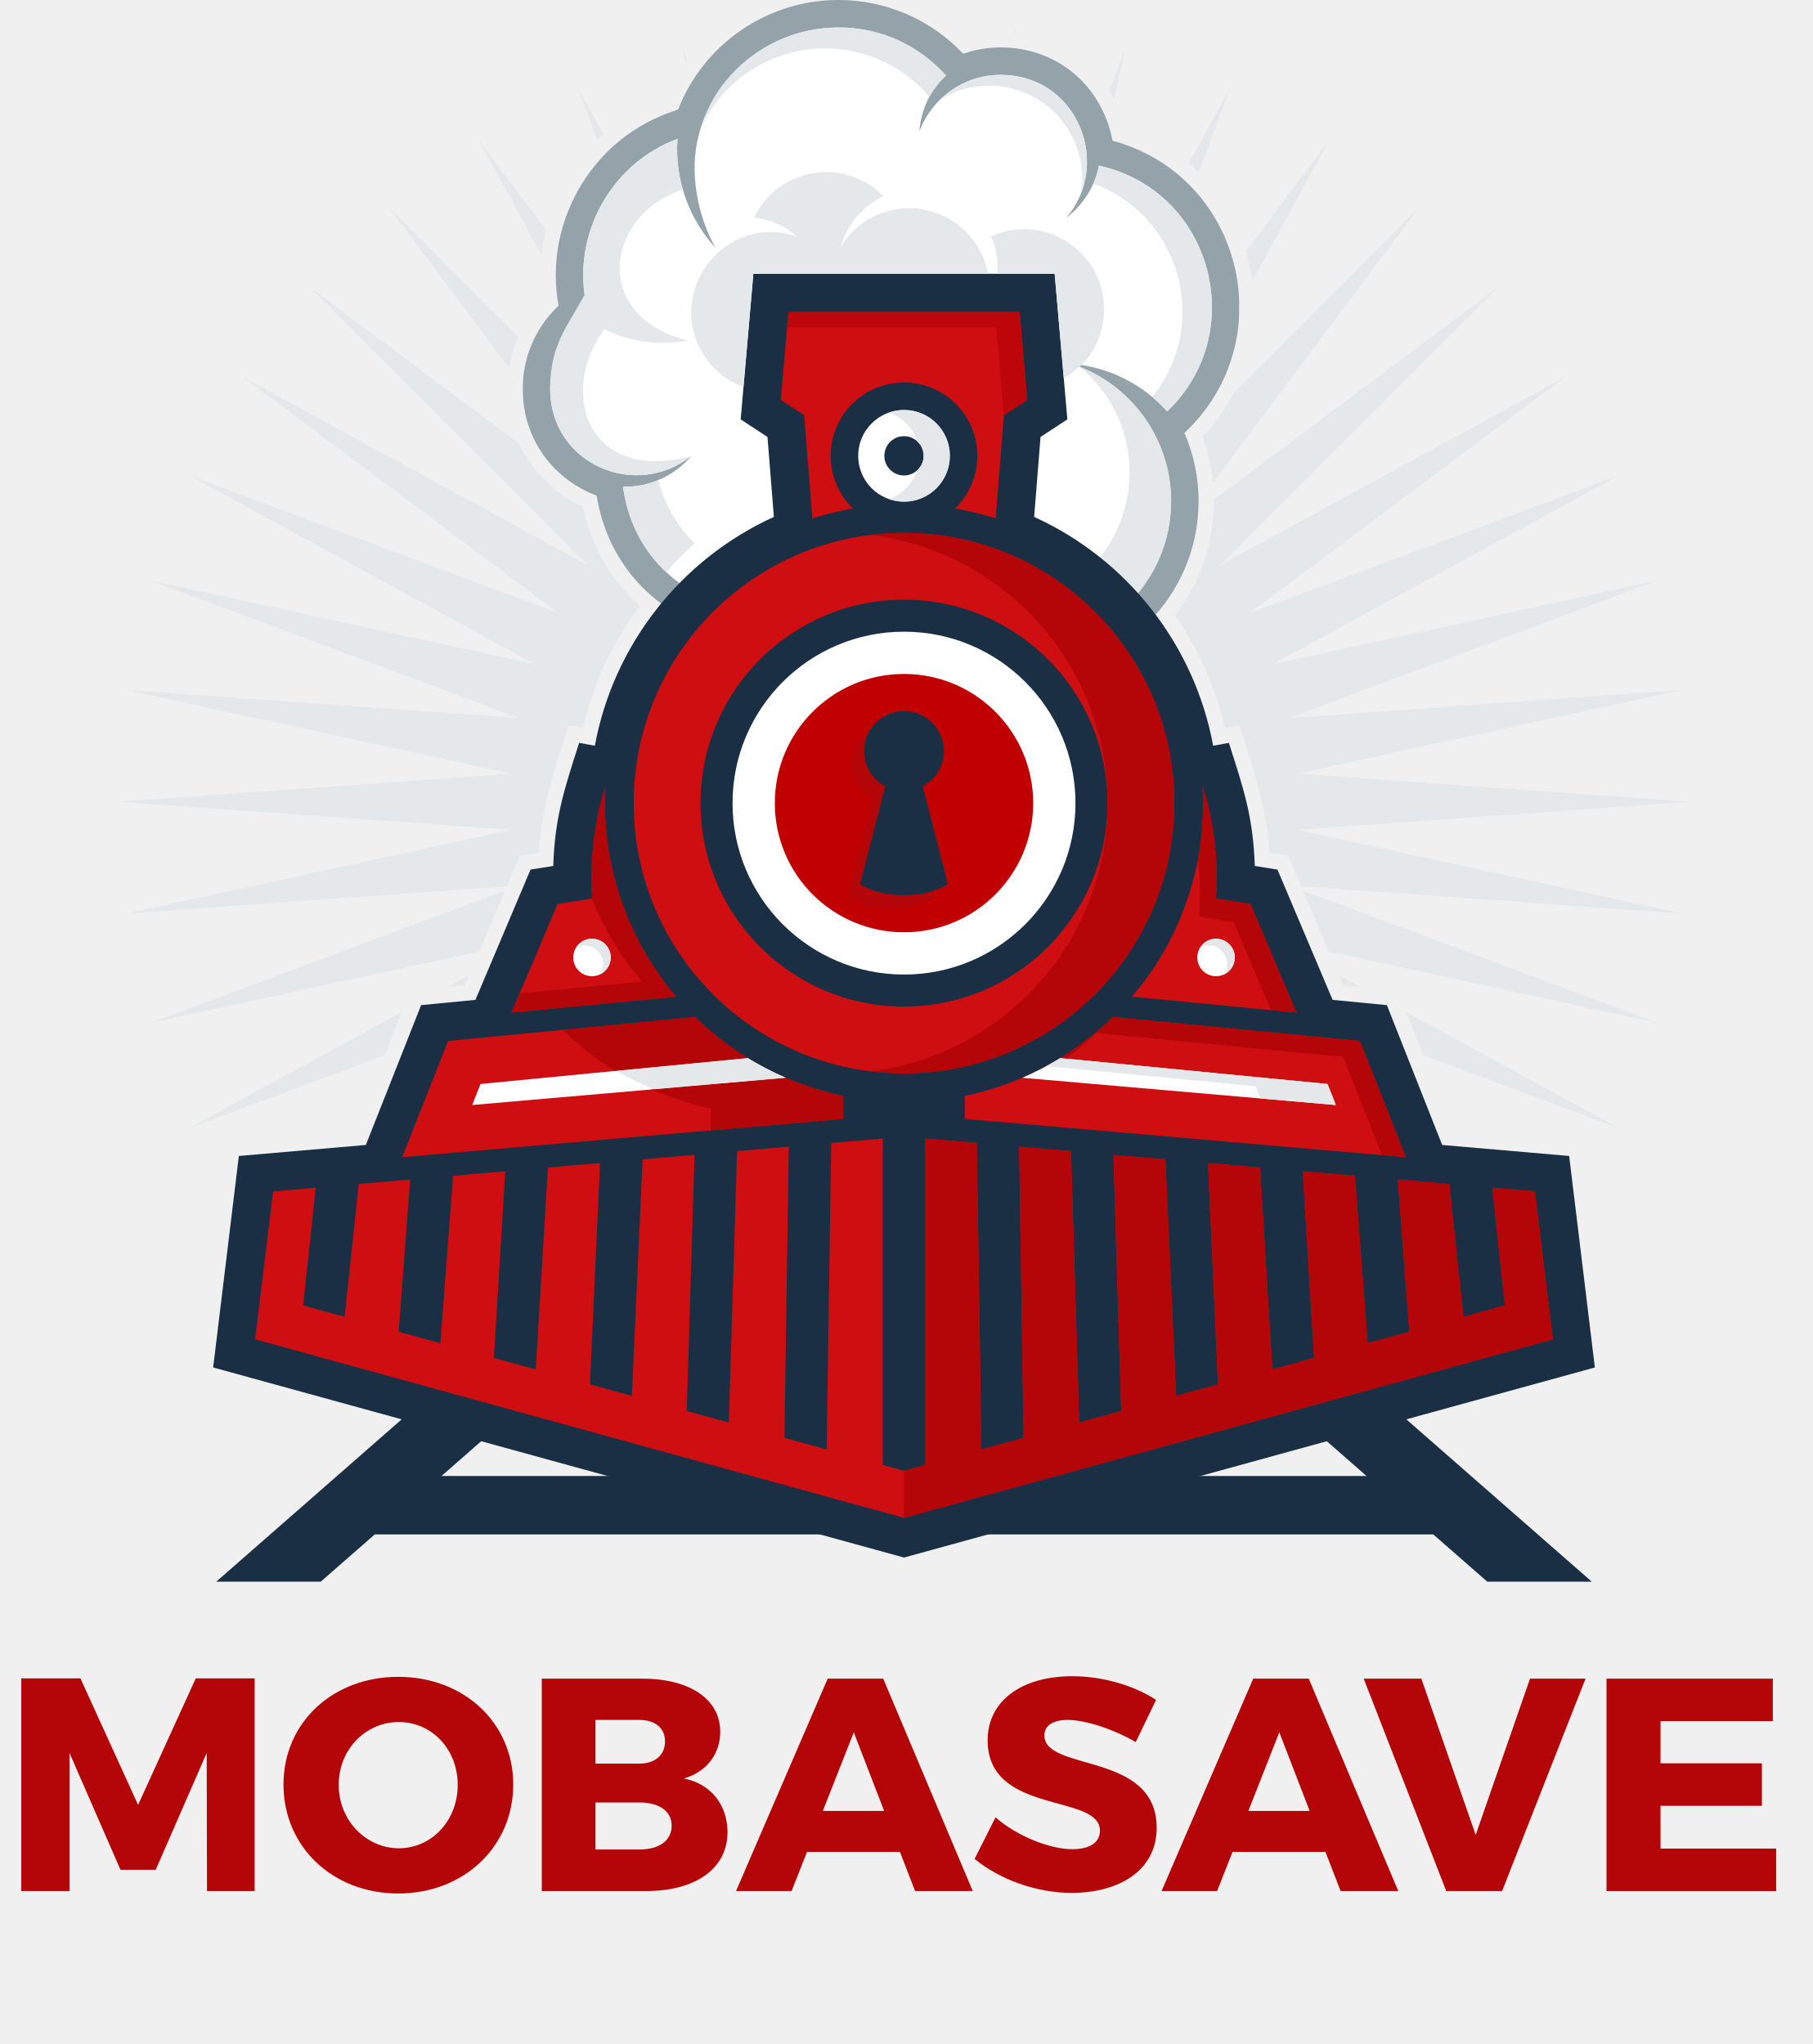
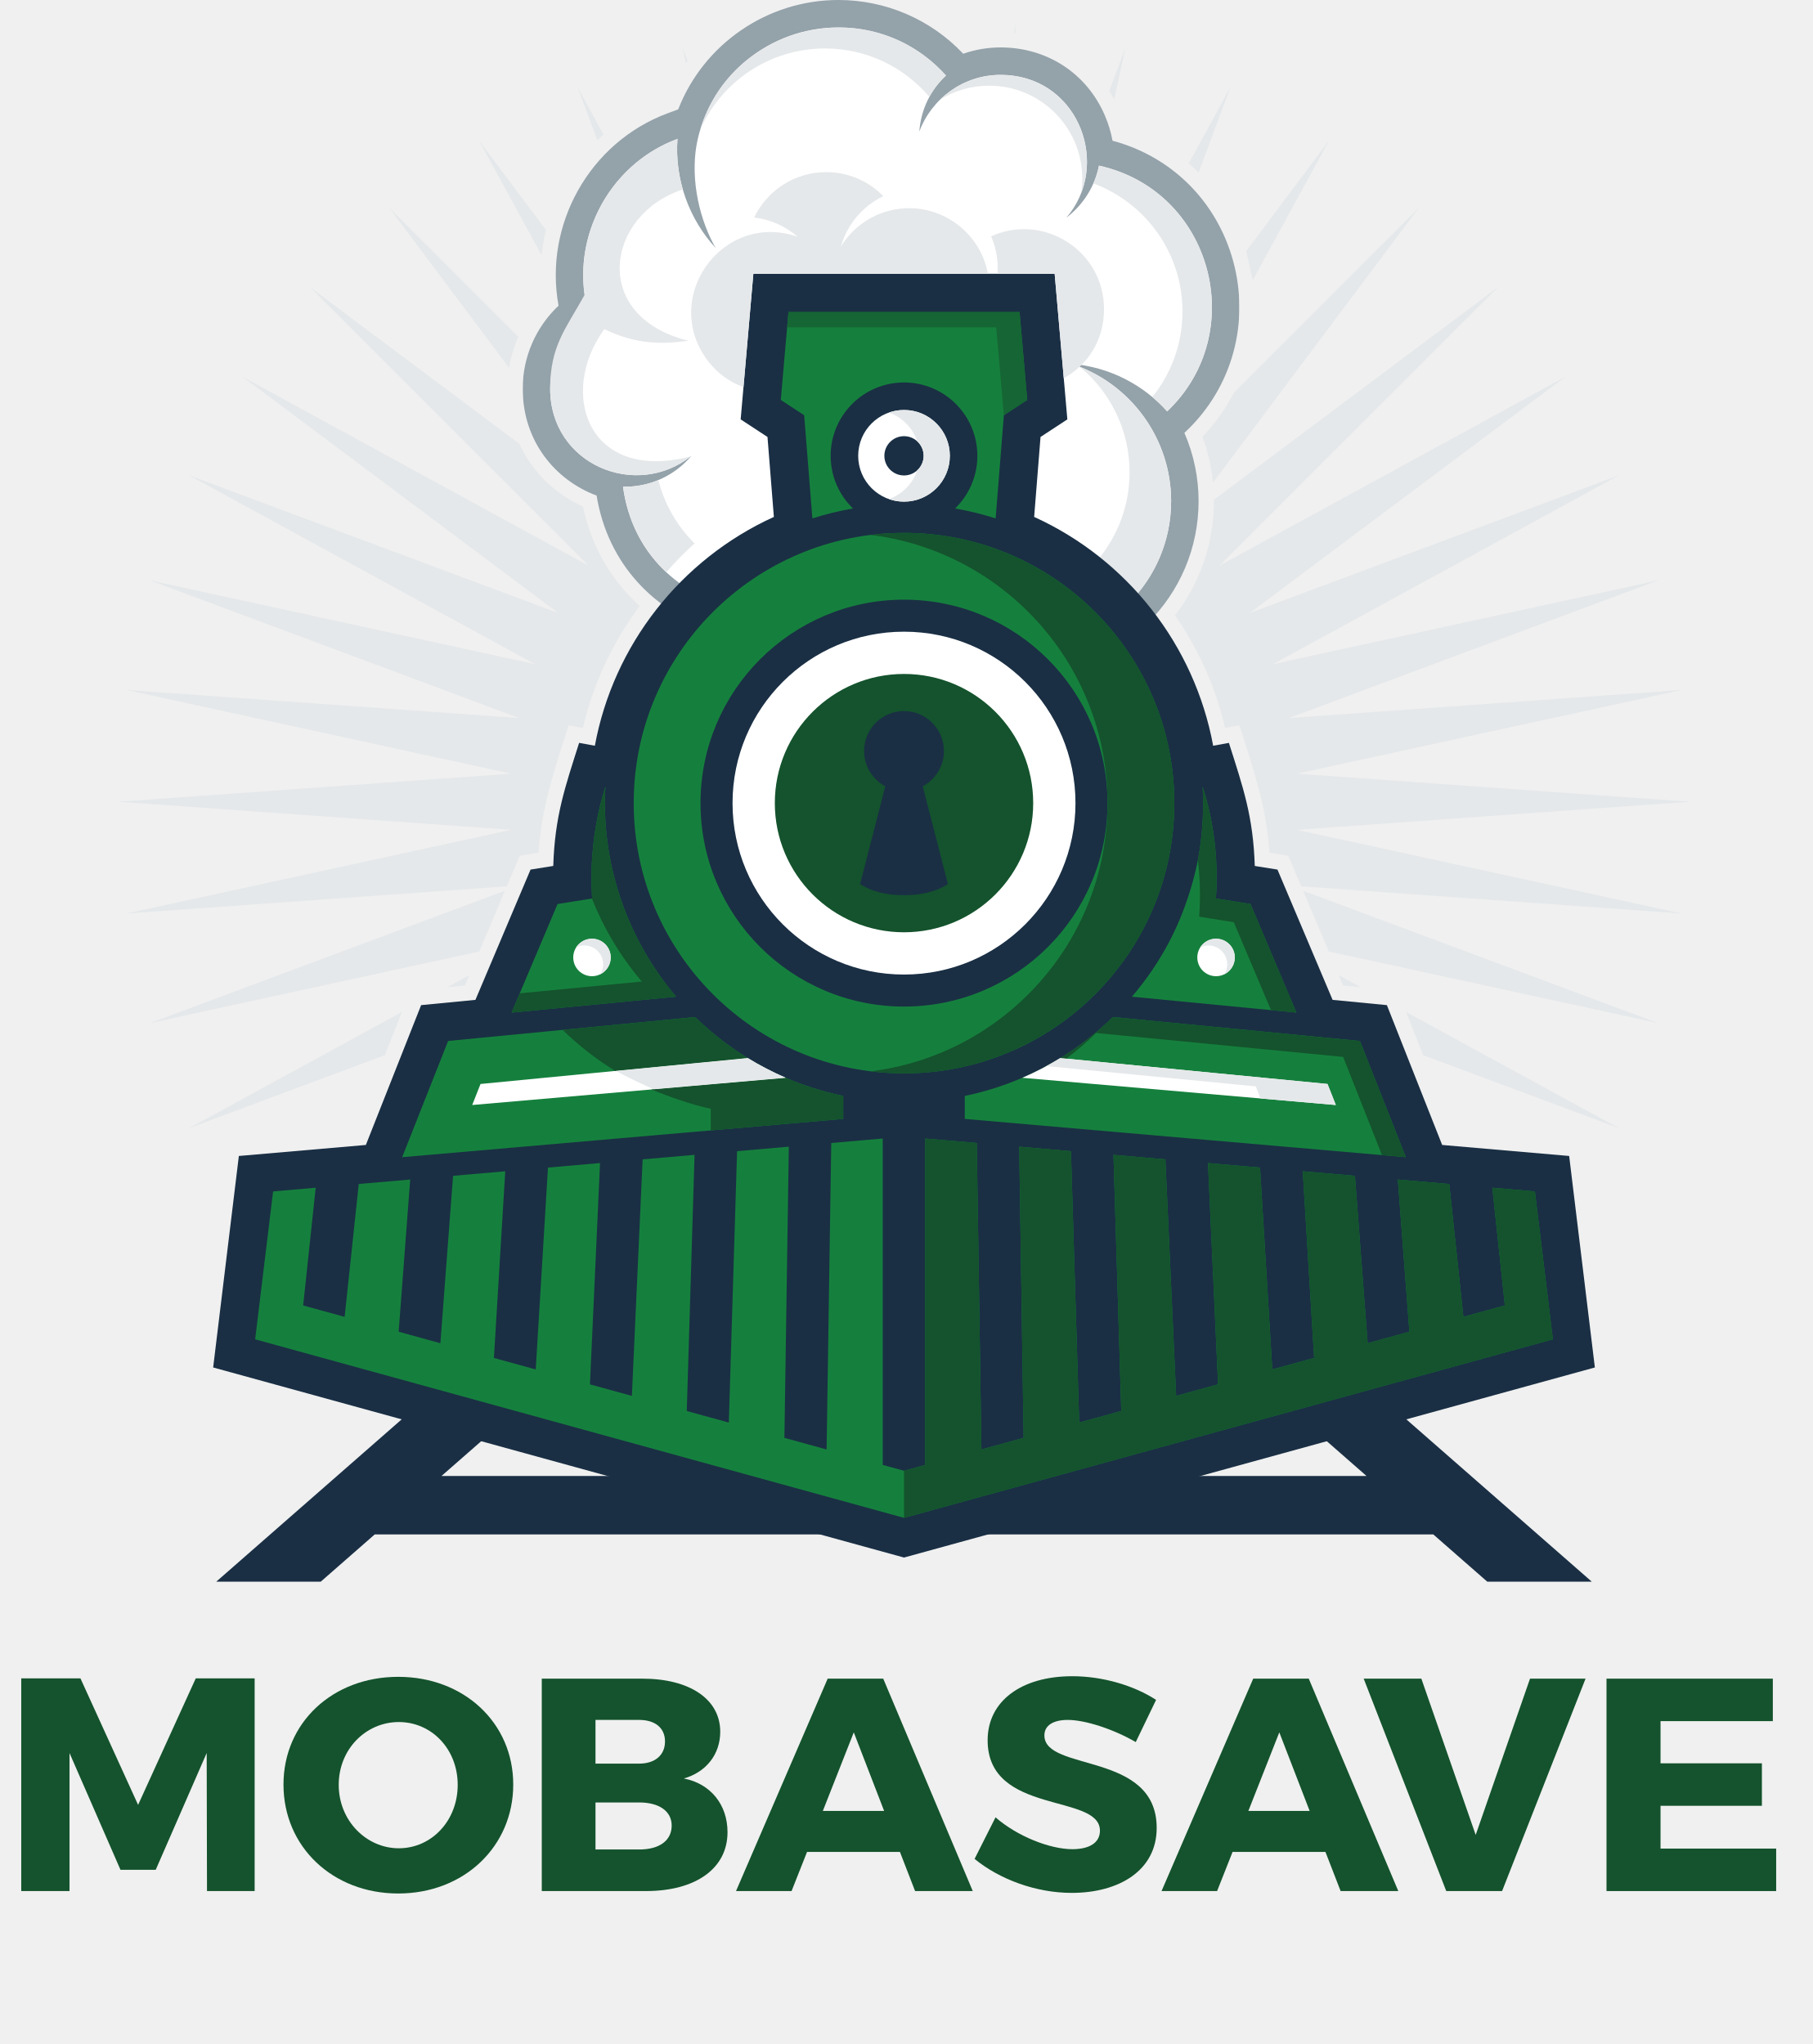
<svg xmlns="http://www.w3.org/2000/svg" xmlns:xlink="http://www.w3.org/1999/xlink" width="282px" height="318px" viewBox="0 0 282 318" version="1.1">
  <defs>
    <polygon id="path-1" points="0 0 111.473 0 111.473 104.688 0 104.688" />
    <polygon id="path-3" points="0 317.786 281.229 317.786 281.229 0 0 0" />
  </defs>
  <g id="Page-1" stroke="none" stroke-width="1" fill="none" fill-rule="evenodd">
    <g id="mobasave">
      <polygon id="Fill-1" fill="#1A2F44" points="64.413 219.126 80.667 219.126 68.667 229.634 212.56 229.634 200.56 219.126 216.815 219.126 247.59 246.071 231.335 246.071 222.94 238.722 58.286 238.722 49.892 246.071 33.638 246.071" />
      <g id="Group-56">
        <g id="Group-4" transform="translate(81.305, 0)">
          <mask id="mask-2" fill="white">
            <use xlink:href="#path-1" />
          </mask>
          <g id="Clip-3" />
          <path d="M11.494,77.1 C5.038,74.689 0,68.618 0,60.469 C0,55.523 2.051,50.876 5.575,47.557 C3.264,34.986 10.379,22.116 22.597,17.604 L24.187,17.015 C28.114,6.901 37.996,-0.001 49.103,-0.001 C56.481,-0.001 63.469,3.022 68.518,8.361 C70.351,7.721 72.31,7.378 74.327,7.378 C81.493,7.378 87.694,11.348 90.54,17.942 C91.093,19.224 91.493,20.549 91.741,21.895 C100.909,24.341 107.91,31.287 110.472,40.498 C113.136,50.078 110.41,60.236 103.181,67.097 L102.92,67.344 C104.348,70.629 105.128,74.23 105.128,77.96 C105.128,92.721 93.161,104.688 78.4,104.688 C69.156,104.688 60.763,99.933 55.932,92.445 C41.198,106.102 15.018,98.751 11.494,77.1" id="Fill-2" fill="#94A2AA" mask="url(#mask-2)" />
        </g>
        <path d="M96.909,75.719 C99.731,96.725 127.306,102.094 138.235,84.562 C141.056,93.743 149.601,100.418 159.705,100.418 C172.109,100.418 182.163,90.362 182.163,77.96 C182.163,68.242 175.855,59.606 166.685,56.608 C172.576,57.092 177.823,59.849 181.546,63.999 C194.421,51.782 188.606,29.663 170.941,25.773 C170.286,29.058 168.439,31.91 165.87,33.862 L166.469,33.111 C172.655,24.819 167.343,11.648 155.632,11.648 C149.922,11.648 144.946,15.257 142.991,20.47 C143.259,17.003 144.734,13.982 147.142,11.752 C143.031,7.16 137.057,4.269 130.407,4.269 C119.754,4.269 110.769,11.735 108.519,21.684 C107.327,26.956 108.467,33.215 110.985,37.995 C110.987,37.996 110.988,37.998 110.989,38.002 L111.349,38.609 C107.257,34.221 104.904,27.979 105.379,21.608 C94.461,25.642 88.212,37.809 91.666,49.203 C87.996,51.608 85.574,55.755 85.574,60.469 C85.574,72.32 99.016,77.802 107.549,70.909 C105.011,73.931 101.151,75.819 96.909,75.719" id="Fill-5" fill="#FFFFFF" />
        <path d="M170.069,28.541 C178.159,31.54 183.925,39.327 183.925,48.459 C183.925,53.497 182.17,58.126 179.237,61.768 C180.06,62.456 180.831,63.203 181.547,63.999 C194.422,51.783 188.607,29.662 170.941,25.774 C170.749,26.738 170.454,27.664 170.069,28.541 M153.862,13.331 C161.859,13.331 168.342,19.814 168.342,27.811 C168.342,28.569 168.284,29.314 168.172,30.04 C171.329,21.926 165.978,11.648 155.632,11.648 C152.002,11.648 148.667,13.108 146.218,15.51 C148.436,14.128 151.056,13.331 153.862,13.331" id="Fill-7" fill="#E5E8EA" />
        <path d="M108.042,84.548 C105.348,81.875 103.365,78.484 102.406,74.687 C100.714,75.392 98.852,75.763 96.909,75.718 C97.661,81.31 100.166,85.793 103.643,89.033 C104.999,87.438 106.469,85.939 108.042,84.548" id="Fill-9" fill="#E5E8EA" />
        <path d="M107.099,53.017 C102.915,53.574 98.966,53.617 94,51.21 C86.73,61.203 91.465,75.115 107.419,71.013 C98.879,77.744 85.574,72.259 85.574,60.469 C85.574,53.79 88.009,51.162 90.932,45.877 C89.47,35.53 95.519,25.251 105.379,21.608 C105.18,24.298 105.483,26.963 106.208,29.478 C94.301,33.342 91.666,49.203 107.099,53.017 M128.332,7.542 C134.839,7.542 140.661,10.469 144.556,15.076 C145.228,13.837 146.097,12.721 147.142,11.752 C135.31,-1.463 113.798,3.789 108.915,20.169 C112.218,12.731 119.67,7.542 128.332,7.542" id="Fill-11" fill="#E5E8EA" />
        <path d="M182.163,77.96 C182.163,68.691 176.425,60.406 167.935,57.059 C172.674,60.954 175.698,66.862 175.698,73.474 C175.698,79.206 173.428,84.406 169.738,88.227 C171.549,90.257 173.172,92.455 174.579,94.786 C179.232,90.672 182.163,84.658 182.163,77.96" id="Fill-13" fill="#E5E8EA" />
        <path d="M160.857,80.42 C175.364,87.024 185.806,100.349 188.701,116.022 L191.149,115.574 C193.358,122.522 194.931,126.993 195.174,134.724 L198.702,135.287 L207.279,155.557 L215.723,156.375 L224.321,178.13 L244.075,179.843 L248.072,212.747 L140.614,242.319 L33.156,212.747 L37.152,179.843 L56.906,178.129 L65.504,156.375 L73.95,155.557 L82.525,135.286 L86.057,134.723 C86.3,126.992 87.873,122.522 90.081,115.574 L92.526,116.022 C95.421,100.349 105.863,87.024 120.371,80.42 L119.379,67.982 L115.207,65.247 L117.179,42.593 L164.047,42.593 L166.021,65.247 L161.849,67.982 L160.857,80.42 Z" id="Fill-15" fill="#1A2F44" />
-         <path d="M134.735,177.352 L129.297,177.825 L128.574,225.505 L122.009,223.698 L122.697,178.397 L114.648,179.097 L113.365,221.32 L106.823,219.52 L108.034,179.67 L99.96,180.37 L98.285,217.17 L91.763,215.375 L93.332,180.946 L85.237,181.648 L83.33,213.054 L76.825,211.265 L78.589,182.226 L70.475,182.93 L68.499,208.972 L62.008,207.186 L63.804,183.509 L57.113,184.09 L55.802,184.202 L53.606,204.873 L47.156,203.099 L49.102,184.785 L42.481,185.358 L39.687,208.368 L140.615,236.144 L241.541,208.368 L238.747,185.358 L232.125,184.785 L234.072,203.099 L227.622,204.873 L225.426,184.202 L224.116,184.09 L217.424,183.509 L219.221,207.186 L212.73,208.972 L210.752,182.93 L202.639,182.226 L204.404,211.265 L197.898,213.054 L195.991,181.648 L187.897,180.946 L189.464,215.375 L182.943,217.17 L181.267,180.37 L173.194,179.67 L174.404,219.52 L167.863,221.32 L166.581,179.097 L158.531,178.397 L159.218,223.698 L152.655,225.505 L151.931,177.825 L146.492,177.352 L143.922,177.13 L143.922,227.909 L140.615,228.818 L137.305,227.909 L137.305,177.13 L134.735,177.352 Z M187.135,124.946 C187.135,124.083 187.11,123.227 187.063,122.375 C188.831,127.935 189.546,133.799 189.125,139.787 L194.505,140.646 L201.649,157.535 L176.064,155.063 C179.515,151.017 182.291,146.425 184.185,141.307 C186.205,135.851 187.135,130.815 187.135,124.946 L187.135,124.946 Z M92.105,139.787 C91.419,129.996 94.167,122.533 94.167,122.375 C93.47,134.236 97.475,146.018 105.164,155.063 L79.578,157.535 L86.723,140.646 L92.105,139.787 Z M218.669,180.03 L150.065,174.076 L150.065,170.504 C158.93,168.673 166.871,164.32 173.109,158.229 L211.525,161.951 L218.669,180.03 Z M62.558,180.03 L131.162,174.076 L131.162,170.504 C122.298,168.673 114.357,164.32 108.12,158.229 L69.703,161.951 L62.558,180.03 Z" id="Fill-17" fill="#CF0E11" />
+         <path d="M134.735,177.352 L129.297,177.825 L128.574,225.505 L122.009,223.698 L122.697,178.397 L114.648,179.097 L113.365,221.32 L106.823,219.52 L108.034,179.67 L99.96,180.37 L98.285,217.17 L91.763,215.375 L93.332,180.946 L85.237,181.648 L83.33,213.054 L76.825,211.265 L78.589,182.226 L70.475,182.93 L68.499,208.972 L62.008,207.186 L63.804,183.509 L57.113,184.09 L55.802,184.202 L53.606,204.873 L47.156,203.099 L49.102,184.785 L42.481,185.358 L39.687,208.368 L140.615,236.144 L241.541,208.368 L238.747,185.358 L232.125,184.785 L234.072,203.099 L227.622,204.873 L225.426,184.202 L224.116,184.09 L217.424,183.509 L219.221,207.186 L212.73,208.972 L210.752,182.93 L202.639,182.226 L204.404,211.265 L197.898,213.054 L195.991,181.648 L187.897,180.946 L189.464,215.375 L182.943,217.17 L181.267,180.37 L173.194,179.67 L174.404,219.52 L167.863,221.32 L166.581,179.097 L158.531,178.397 L159.218,223.698 L152.655,225.505 L151.931,177.825 L146.492,177.352 L143.922,177.13 L143.922,227.909 L140.615,228.818 L137.305,227.909 L137.305,177.13 L134.735,177.352 Z M187.135,124.946 C187.135,124.083 187.11,123.227 187.063,122.375 C188.831,127.935 189.546,133.799 189.125,139.787 L194.505,140.646 L201.649,157.535 L176.064,155.063 C179.515,151.017 182.291,146.425 184.185,141.307 C186.205,135.851 187.135,130.815 187.135,124.946 L187.135,124.946 Z M92.105,139.787 C91.419,129.996 94.167,122.533 94.167,122.375 C93.47,134.236 97.475,146.018 105.164,155.063 L79.578,157.535 L86.723,140.646 L92.105,139.787 Z M218.669,180.03 L150.065,174.076 L150.065,170.504 C158.93,168.673 166.871,164.32 173.109,158.229 L211.525,161.951 L218.669,180.03 Z M62.558,180.03 L131.162,174.076 L131.162,170.504 C122.298,168.673 114.357,164.32 108.12,158.229 L69.703,161.951 L62.558,180.03 Z" id="Fill-17" fill="#15803d" />
        <path d="M159.014,167.68 L207.779,171.914 L206.486,168.642 L164.919,164.615 C163.036,165.771 161.062,166.797 159.014,167.68 M116.308,164.615 L74.743,168.642 L73.451,171.914 L122.215,167.68 C120.165,166.797 118.192,165.771 116.308,164.615" id="Fill-19" fill="#FFFFFF" />
-         <path d="M140.615,82.903 C163.834,82.903 182.658,101.727 182.658,124.947 C182.658,148.167 163.834,166.988 140.615,166.988 C117.394,166.988 98.571,148.167 98.571,124.947 C98.571,101.727 117.394,82.903 140.615,82.903" id="Fill-21" fill="#CF0E11" />
+         <path d="M140.615,82.903 C163.834,82.903 182.658,101.727 182.658,124.947 C182.658,148.167 163.834,166.988 140.615,166.988 C117.394,166.988 98.571,148.167 98.571,124.947 C98.571,101.727 117.394,82.903 140.615,82.903" id="Fill-21" fill="#15803d" />
        <path d="M140.615,93.294 C158.096,93.294 172.268,107.465 172.268,124.947 C172.268,142.428 158.096,156.599 140.615,156.599 C123.133,156.599 108.961,142.428 108.961,124.947 C108.961,107.465 123.133,93.294 140.615,93.294" id="Fill-23" fill="#1A2F44" />
        <path d="M140.615,98.276 C155.345,98.276 167.285,110.215 167.285,124.946 C167.285,139.676 155.345,151.618 140.615,151.618 C125.885,151.618 113.943,139.676 113.943,124.946 C113.943,110.215 125.885,98.276 140.615,98.276" id="Fill-25" fill="#FFFFFF" />
-         <path d="M140.615,104.852 C151.713,104.852 160.709,113.848 160.709,124.946 C160.709,136.045 151.713,145.042 140.615,145.042 C129.516,145.042 120.52,136.045 120.52,124.946 C120.52,113.848 129.516,104.852 140.615,104.852" id="Fill-27" fill="#C10001" />
-         <path d="M156.145,64.6 L154.866,80.654 C152.821,79.997 150.715,79.477 148.558,79.105 C150.697,77.03 152.025,74.128 152.025,70.914 C152.025,64.613 146.916,59.503 140.615,59.503 C134.312,59.503 129.204,64.613 129.204,70.914 C129.204,74.128 130.533,77.03 132.671,79.105 C130.514,79.477 128.407,79.997 126.364,80.654 L125.084,64.6 L121.449,62.218 L122.64,48.548 L158.59,48.548 L159.779,62.218 L156.145,64.6 Z" id="Fill-29" fill="#CF0E11" />
+         <path d="M140.615,104.852 C151.713,104.852 160.709,113.848 160.709,124.946 C160.709,136.045 151.713,145.042 140.615,145.042 C129.516,145.042 120.52,136.045 120.52,124.946 C120.52,113.848 129.516,104.852 140.615,104.852" id="Fill-27" fill="#14532d" />
+         <path d="M156.145,64.6 L154.866,80.654 C152.821,79.997 150.715,79.477 148.558,79.105 C150.697,77.03 152.025,74.128 152.025,70.914 C152.025,64.613 146.916,59.503 140.615,59.503 C134.312,59.503 129.204,64.613 129.204,70.914 C129.204,74.128 130.533,77.03 132.671,79.105 C130.514,79.477 128.407,79.997 126.364,80.654 L125.084,64.6 L121.449,62.218 L122.64,48.548 L158.59,48.548 L159.779,62.218 L156.145,64.6 Z" id="Fill-29" fill="#15803d" />
        <path d="M140.615,63.786 C144.551,63.786 147.741,66.978 147.741,70.914 C147.741,74.851 144.551,78.043 140.615,78.043 C136.678,78.043 133.487,74.851 133.487,70.914 C133.487,66.978 136.678,63.786 140.615,63.786" id="Fill-31" fill="#FFFFFF" />
        <path d="M140.615,67.859 C142.302,67.859 143.67,69.226 143.67,70.914 C143.67,72.601 142.302,73.97 140.615,73.97 C138.926,73.97 137.559,72.601 137.559,70.914 C137.559,69.226 138.926,67.859 140.615,67.859" id="Fill-33" fill="#1A2F44" />
        <path d="M92.079,146.044 C93.688,146.044 94.993,147.349 94.993,148.959 C94.993,150.569 93.688,151.875 92.079,151.875 C90.469,151.875 89.164,150.569 89.164,148.959 C89.164,147.349 90.469,146.044 92.079,146.044 M189.149,146.044 C190.759,146.044 192.066,147.349 192.066,148.959 C192.066,150.569 190.759,151.875 189.149,151.875 C187.539,151.875 186.234,150.569 186.234,148.959 C186.234,147.349 187.539,146.044 189.149,146.044" id="Fill-35" fill="#FFFFFF" />
-         <polygon id="Fill-37" fill="#B40608" points="167.863 221.321 166.58 179.097 158.531 178.397 159.218 223.699 152.655 225.506 151.931 177.826 146.492 177.353 143.922 177.131 143.922 227.91 140.614 228.819 140.614 236.144 241.541 208.369 238.747 185.358 232.125 184.786 234.071 203.1 227.622 204.874 225.426 184.203 224.115 184.091 217.424 183.51 219.22 207.187 212.729 208.972 210.752 182.931 202.639 182.227 204.403 211.265 197.897 213.055 195.991 181.648 187.897 180.947 189.464 215.376 182.943 217.171 181.267 180.371 173.194 179.671 174.404 219.521" />
-         <polygon id="Fill-39" fill="#BC0609" points="154.954 50.929 156.145 64.6 159.779 62.218 158.589 48.548 122.639 48.548 122.431 50.929" />
-         <path d="M135.421,83.221 C156.191,85.779 172.271,103.485 172.271,124.946 C172.271,146.409 156.191,164.113 135.421,166.672 C160.516,169.764 182.657,150.233 182.657,124.946 C182.657,99.659 160.516,80.129 135.421,83.221" id="Fill-41" fill="#B40608" />
-         <path d="M191.907,143.475 L197.695,157.153 L201.649,157.535 L194.506,140.646 L189.125,139.787 C189.546,133.799 188.831,127.935 187.064,122.375 C187.111,123.227 187.136,124.083 187.136,124.946 C187.136,128.066 186.873,130.951 186.322,133.791 C186.667,136.686 186.738,139.635 186.529,142.615 L191.907,143.475 Z M122.215,167.68 L101.317,169.495 C104.097,170.641 107.755,171.922 110.553,172.5 L110.553,175.865 L131.162,174.076 L131.162,170.503 C128.055,169.861 125.061,168.908 122.215,167.68 L122.215,167.68 Z M92.059,139.794 C93.921,144.46 96.537,148.834 99.829,152.705 L80.846,154.539 L79.578,157.535 L105.163,155.063 C97.475,146.018 93.469,134.236 94.168,122.375 C94.168,122.533 91.418,129.996 92.105,139.787 L92.059,139.794 Z M87.51,160.227 C89.987,162.645 92.733,164.789 95.7,166.612 L116.308,164.615 C113.343,162.793 110.597,160.649 108.12,158.229 L87.51,160.227 Z M211.524,161.951 L173.108,158.229 C170.631,160.649 167.887,162.793 164.919,164.615 L165.838,164.704 C167.481,163.475 169.04,162.139 170.502,160.71 L208.919,164.433 L214.958,179.709 L218.669,180.03 L211.524,161.951 Z" id="Fill-43" fill="#B40608" />
+         <polygon id="Fill-37" fill="#14532d" points="167.863 221.321 166.58 179.097 158.531 178.397 159.218 223.699 152.655 225.506 151.931 177.826 146.492 177.353 143.922 177.131 143.922 227.91 140.614 228.819 140.614 236.144 241.541 208.369 238.747 185.358 232.125 184.786 234.071 203.1 227.622 204.874 225.426 184.203 224.115 184.091 217.424 183.51 219.22 207.187 212.729 208.972 210.752 182.931 202.639 182.227 204.403 211.265 197.897 213.055 195.991 181.648 187.897 180.947 189.464 215.376 182.943 217.171 181.267 180.371 173.194 179.671 174.404 219.521" />
+         <polygon id="Fill-39" fill="#166534" points="154.954 50.929 156.145 64.6 159.779 62.218 158.589 48.548 122.639 48.548 122.431 50.929" />
+         <path d="M135.421,83.221 C156.191,85.779 172.271,103.485 172.271,124.946 C172.271,146.409 156.191,164.113 135.421,166.672 C160.516,169.764 182.657,150.233 182.657,124.946 C182.657,99.659 160.516,80.129 135.421,83.221" id="Fill-41" fill="#14532d" />
+         <path d="M191.907,143.475 L197.695,157.153 L201.649,157.535 L194.506,140.646 L189.125,139.787 C189.546,133.799 188.831,127.935 187.064,122.375 C187.111,123.227 187.136,124.083 187.136,124.946 C187.136,128.066 186.873,130.951 186.322,133.791 C186.667,136.686 186.738,139.635 186.529,142.615 L191.907,143.475 Z M122.215,167.68 L101.317,169.495 C104.097,170.641 107.755,171.922 110.553,172.5 L110.553,175.865 L131.162,174.076 L131.162,170.503 C128.055,169.861 125.061,168.908 122.215,167.68 L122.215,167.68 Z M92.059,139.794 C93.921,144.46 96.537,148.834 99.829,152.705 L80.846,154.539 L79.578,157.535 L105.163,155.063 C97.475,146.018 93.469,134.236 94.168,122.375 C94.168,122.533 91.418,129.996 92.105,139.787 L92.059,139.794 Z M87.51,160.227 C89.987,162.645 92.733,164.789 95.7,166.612 L116.308,164.615 C113.343,162.793 110.597,160.649 108.12,158.229 L87.51,160.227 Z M211.524,161.951 L173.108,158.229 C170.631,160.649 167.887,162.793 164.919,164.615 L165.838,164.704 C167.481,163.475 169.04,162.139 170.502,160.71 L208.919,164.433 L214.958,179.709 L218.669,180.03 L211.524,161.951 Z" id="Fill-43" fill="#14532d" />
        <path d="M122.214,167.68 C120.165,166.797 118.192,165.771 116.308,164.615 L95.805,166.602 C97.141,167.378 99.58,168.527 101.657,169.465 L122.214,167.68 Z M162.764,165.86 L195.321,169.013 L196.065,170.896 L207.778,171.914 L206.486,168.642 L165.838,164.705 L164.92,164.615 C164.213,165.048 163.495,165.465 162.764,165.86 L162.764,165.86 Z M138.257,64.185 C140.326,64.91 141.96,66.562 142.658,68.644 C143.278,69.203 143.669,70.013 143.669,70.914 C143.669,71.815 143.278,72.626 142.658,73.186 C141.96,75.267 140.326,76.918 138.257,77.643 C138.995,77.901 139.787,78.043 140.615,78.043 C144.551,78.043 147.741,74.851 147.741,70.914 C147.741,66.978 144.551,63.786 140.615,63.786 C139.787,63.786 138.995,63.927 138.257,64.185 L138.257,64.185 Z M94.993,148.96 C94.993,147.35 93.688,146.044 92.079,146.044 C91.045,146.044 90.135,146.583 89.618,147.395 C90.005,147.205 90.441,147.099 90.9,147.099 C92.51,147.099 93.816,148.404 93.816,150.014 C93.816,150.59 93.649,151.127 93.361,151.578 C94.329,151.104 94.993,150.11 94.993,148.96 L94.993,148.96 Z M187.971,147.099 C189.581,147.099 190.886,148.404 190.886,150.014 C190.886,150.59 190.72,151.127 190.432,151.578 C191.4,151.104 192.066,150.11 192.066,148.96 C192.066,147.35 190.759,146.044 189.149,146.044 C188.115,146.044 187.207,146.583 186.688,147.395 C187.076,147.205 187.511,147.099 187.971,147.099 L187.971,147.099 Z" id="Fill-45" fill="#E5E8EA" />
-         <path d="M138.614,141.274 C141.253,141.274 143.493,140.774 145.449,139.555 L141.532,124.329 C143.493,123.284 144.828,121.219 144.828,118.842 C144.828,115.41 142.046,112.628 138.614,112.628 C135.182,112.628 132.4,115.41 132.4,118.842 C132.4,121.219 133.735,123.284 135.696,124.329 L131.779,139.555 C133.734,140.774 135.975,141.274 138.614,141.274" id="Fill-47" fill="#B40608" />
+         <path d="M138.614,141.274 C141.253,141.274 143.493,140.774 145.449,139.555 L141.532,124.329 C143.493,123.284 144.828,121.219 144.828,118.842 C144.828,115.41 142.046,112.628 138.614,112.628 C135.182,112.628 132.4,115.41 132.4,118.842 C132.4,121.219 133.735,123.284 135.696,124.329 L131.779,139.555 C133.734,140.774 135.975,141.274 138.614,141.274" id="Fill-47" fill="#14532d" />
        <path d="M140.614,139.274 C143.253,139.274 145.493,138.774 147.449,137.555 L143.532,122.329 C145.493,121.284 146.828,119.219 146.828,116.842 C146.828,113.41 144.046,110.628 140.614,110.628 C137.182,110.628 134.4,113.41 134.4,116.842 C134.4,119.219 135.735,121.284 137.696,122.329 L133.779,137.555 C135.734,138.774 137.975,139.274 140.614,139.274" id="Fill-49" fill="#1A2F44" />
        <path d="M128.511,26.776 C131.993,26.776 135.141,28.21 137.398,30.52 C134.212,32.045 131.779,34.892 130.804,38.346 C132.593,35.417 135.562,33.288 139.049,32.617 L139.049,32.617 C146.104,31.27 152.494,36.083 153.668,42.593 L117.18,42.593 L115.646,60.224 C113.139,59.313 110.872,57.569 109.289,54.944 C103.428,45.227 112.915,32.929 124.068,36.84 C122.215,35.218 119.875,34.138 117.296,33.846 C119.297,29.665 123.566,26.776 128.511,26.776 L128.511,26.776 Z M155.161,42.593 C155.297,40.627 154.969,38.627 154.158,36.769 C162.273,33.074 171.725,38.965 171.725,48.086 C171.725,53.096 169.068,56.846 165.463,58.85 L164.048,42.593 L155.161,42.593 Z" id="Fill-51" fill="#E5E8EA" />
        <path d="M157.707,5.096 L158.027,3.626 L157.919,5.118 L157.707,5.096 Z M172.538,14.164 L175.085,7.337 L173.311,15.495 C173.069,15.039 172.811,14.595 172.538,14.164 L172.538,14.164 Z M184.891,25.433 L191.441,13.437 L186.44,26.845 C185.941,26.354 185.424,25.885 184.891,25.433 L184.891,25.433 Z M193.839,39.067 L206.762,21.803 L194.856,43.608 L193.839,39.067 Z M191.945,61.058 L220.737,32.266 L188.673,75.097 C188.43,72.65 187.877,70.243 187.027,67.932 C189.023,65.866 190.669,63.546 191.945,61.058 L191.945,61.058 Z M188.815,77.747 L233.081,44.61 L189.713,87.978 L243.544,58.584 L194.445,95.34 L251.911,73.905 L198.08,103.298 L258.01,90.262 L200.543,111.696 L261.721,107.321 L201.791,120.358 L262.966,124.733 L201.791,129.108 L261.721,142.146 L202.394,137.901 L200.381,133.144 L197.459,132.677 C196.973,125.453 195.016,119.876 192.785,112.854 L190.555,113.262 C189.09,106.982 186.44,101.032 182.763,95.73 C186.754,90.562 188.844,84.318 188.815,77.747 L188.815,77.747 Z M202.675,138.565 L258.01,159.203 L206.683,148.039 L202.675,138.565 Z M208.239,151.714 L211.675,153.59 L208.919,153.324 L208.239,151.714 Z M218.7,157.427 L251.911,175.56 L221.363,164.167 L218.7,157.427 Z M59.864,164.167 L29.318,175.56 L62.528,157.427 L59.864,164.167 Z M69.553,153.59 L72.989,151.714 L72.309,153.324 L69.553,153.59 Z M74.545,148.039 L23.218,159.203 L78.553,138.565 L74.545,148.039 Z M78.833,137.901 L19.507,142.146 L79.437,129.108 L18.262,124.733 L79.437,120.358 L19.507,107.321 L80.685,111.696 L23.218,90.262 L83.148,103.298 L29.318,73.905 L86.783,95.34 L37.685,58.584 L91.515,87.978 L48.146,44.61 L80.774,69.033 C82.743,73.31 86.194,76.786 90.693,78.808 C91.946,84.839 94.95,90.189 99.519,94.267 C95.295,99.92 92.277,106.388 90.671,113.262 L88.447,112.854 C86.215,119.875 84.259,125.454 83.774,132.677 L80.846,133.144 L78.833,137.901 Z M79.185,57.238 L60.49,32.266 L80.614,52.39 C79.939,53.932 79.456,55.56 79.185,57.238 L79.185,57.238 Z M84.239,39.702 L74.465,21.803 L84.936,35.791 C84.615,37.071 84.382,38.377 84.239,39.702 L84.239,39.702 Z M92.916,21.827 L89.787,13.437 L93.875,20.926 C93.549,21.22 93.228,21.519 92.916,21.827 L92.916,21.827 Z M106.686,9.836 L106.143,7.337 L106.943,9.481 L106.686,9.836 Z" id="Fill-53" fill="#E5E8EA" />
        <mask id="mask-4" fill="white">
          <use xlink:href="#path-3" />
        </mask>
        <g id="Clip-55" />
-         <g id="MOBASAVE" mask="url(#mask-4)" fill="#B40608" fill-rule="nonzero">
+         <g id="MOBASAVE" mask="url(#mask-4)" fill="#14532d" fill-rule="nonzero">
          <g transform="translate(0, 247.2067)">
            <polygon id="Path" points="39.609 47 39.609 13.906 30.45 13.906 21.481 33.592 12.511 13.906 3.305 13.906 3.305 47 10.811 47 10.811 25.519 18.742 43.695 24.219 43.695 32.15 25.519 32.197 47" />
            <path d="M61.94,13.67 C51.742,13.67 44.094,20.798 44.094,30.429 C44.094,40.107 51.742,47.378 61.94,47.378 C72.184,47.378 79.832,40.06 79.832,30.429 C79.832,20.846 72.184,13.67 61.94,13.67 Z M62.034,20.704 C67.133,20.704 71.193,24.906 71.193,30.477 C71.193,36.047 67.133,40.343 62.034,40.343 C56.982,40.343 52.686,36.047 52.686,30.477 C52.686,24.906 56.935,20.704 62.034,20.704 Z" id="Shape" />
            <path d="M84.27,13.953 L84.27,47 L100.463,47 C108.253,47 113.162,43.459 113.162,37.841 C113.162,33.545 110.519,30.288 106.364,29.485 C109.858,28.494 112.029,25.708 112.029,22.215 C112.029,17.163 107.308,13.953 99.896,13.953 L84.27,13.953 Z M92.626,20.374 L99.424,20.374 C101.879,20.374 103.437,21.601 103.437,23.725 C103.437,25.85 101.879,27.172 99.424,27.172 L92.626,27.172 L92.626,20.374 Z M92.626,33.215 L99.424,33.215 C102.54,33.215 104.476,34.584 104.476,36.803 C104.476,39.163 102.54,40.532 99.424,40.532 L92.626,40.532 L92.626,33.215 Z" id="Shape" />
            <path d="M139.978,40.91 L142.338,47 L151.308,47 L137.381,13.953 L128.742,13.953 L114.484,47 L123.124,47 L125.531,40.91 L139.978,40.91 Z M137.523,34.537 L127.986,34.537 L132.802,22.309 L137.523,34.537 Z" id="Shape" />
            <path d="M166.793,13.575 C158.862,13.575 153.621,17.447 153.621,23.537 C153.621,35.245 171.089,31.751 171.089,37.605 C171.089,39.494 169.437,40.485 166.793,40.485 C163.347,40.485 158.248,38.502 154.849,35.528 L151.591,41.996 C155.51,45.206 161.175,47.283 166.699,47.283 C174.063,47.283 179.917,43.79 179.917,37.18 C179.917,25.236 162.45,28.494 162.45,22.781 C162.45,21.176 163.913,20.374 166.085,20.374 C168.776,20.374 173.166,21.79 176.66,23.82 L179.823,17.258 C176.424,15.039 171.561,13.575 166.793,13.575 Z" id="Path" />
            <path d="M206.166,40.91 L208.527,47 L217.496,47 L203.57,13.953 L194.93,13.953 L180.673,47 L189.312,47 L191.72,40.91 L206.166,40.91 Z M203.711,34.537 L194.175,34.537 L198.99,22.309 L203.711,34.537 Z" id="Shape" />
            <polygon id="Path" points="233.642 47 246.625 13.953 237.986 13.953 229.535 38.266 221.084 13.953 212.115 13.953 224.956 47" />
            <polygon id="Path" points="275.754 20.562 275.754 13.953 249.883 13.953 249.883 47 276.273 47 276.273 40.391 258.286 40.391 258.286 33.734 274.054 33.734 274.054 27.125 258.286 27.125 258.286 20.562" />
          </g>
        </g>
      </g>
    </g>
  </g>
</svg>
